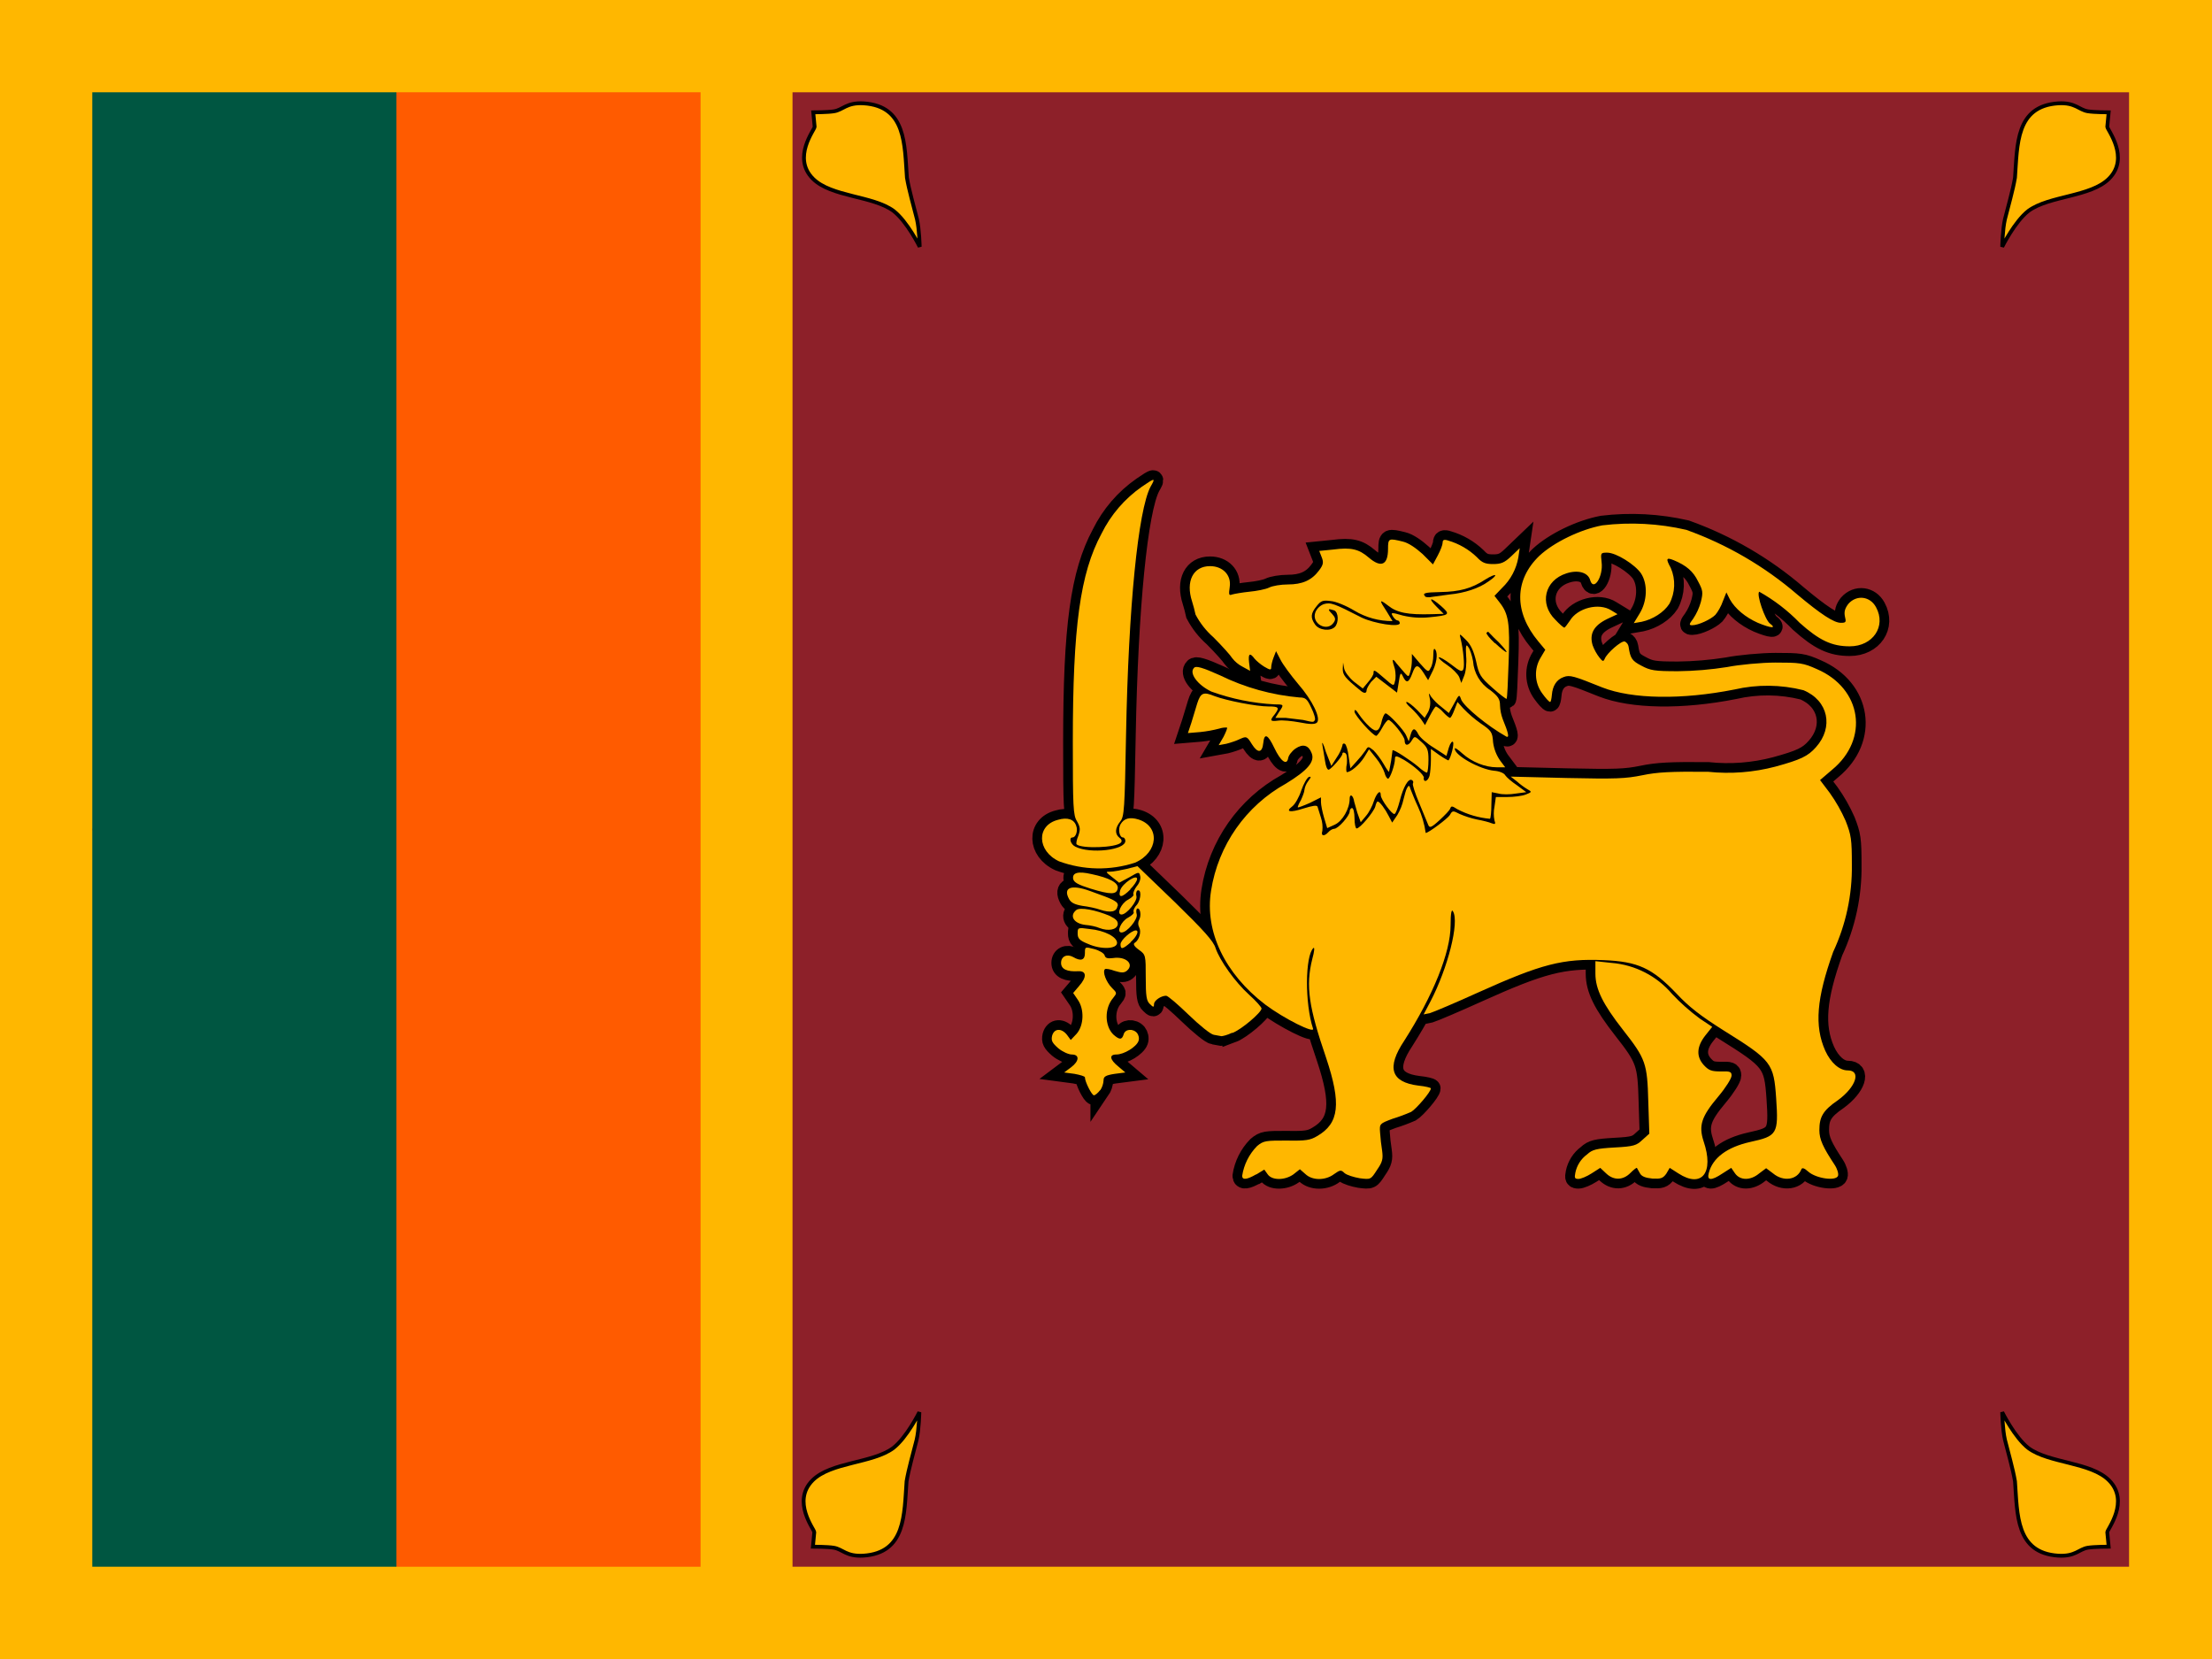
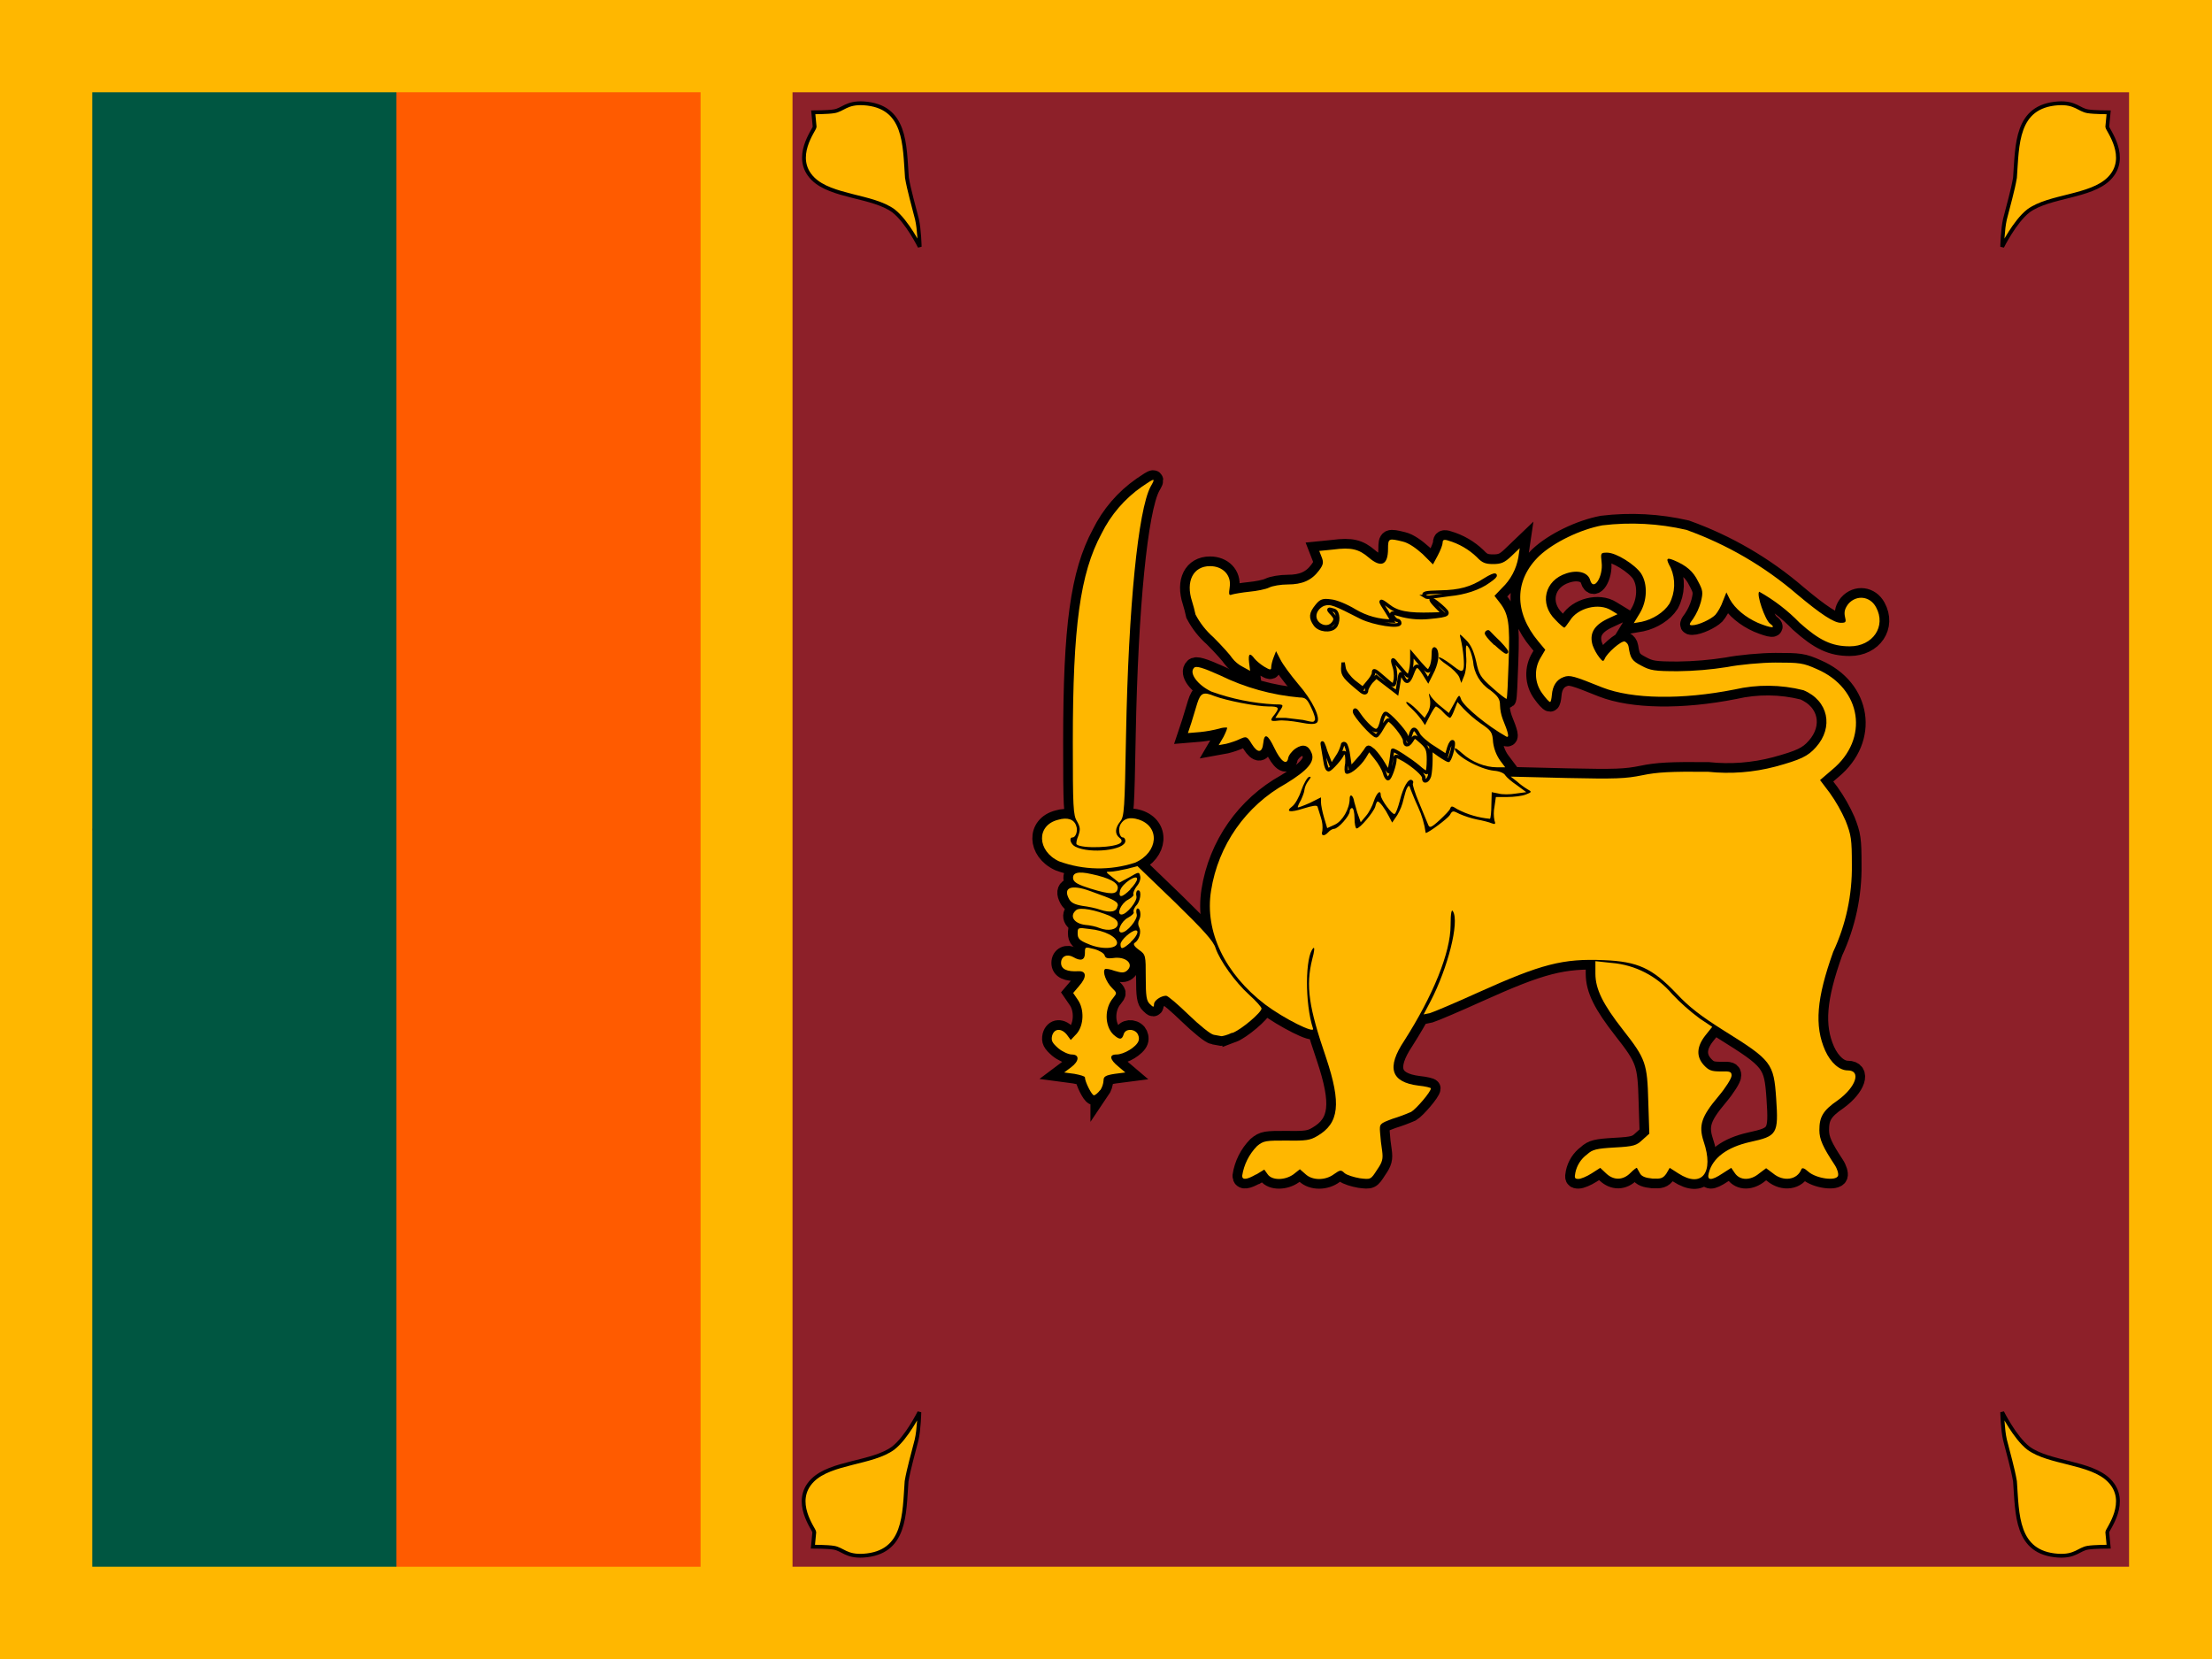
<svg xmlns="http://www.w3.org/2000/svg" xmlns:xlink="http://www.w3.org/1999/xlink" id="flag-icons-lk" viewBox="0 0 640 480">
  <path fill="#ffb700" d="M0 0h640v480H0z" class="keep" />
  <path fill="#ff5b00" d="m26.7 240 88-213.3h88v426.6h-88z" class="keep" />
  <path fill="#005641" d="M26.7 26.7h88v426.6h-88z" class="keep" />
  <path fill="#8d2029" d="M229.3 26.7H616v426.6H229.3z" class="keep" />
  <path id="lk-a" fill="#ffb700" stroke="#000" stroke-width="1.1" d="M579.3 408.6s3.6 7.3 7.6 10.4c6 4.4 18 4 23.3 9.3 6.1 6.1-.5 14.2-.5 15l.4 4.2s-4.2 0-6 .3c-2.6.4-3.6 2.6-8.6 2.3-12.3-.8-11.8-12-12.5-21.5-.6-3.6-2-8.4-2.9-12-.7-3-.8-8-.8-8z" />
  <use xlink:href="#lk-a" width="100%" height="100%" transform="matrix(-1 0 0 1 845.3 0)" />
  <use xlink:href="#lk-a" width="100%" height="100%" transform="matrix(1 0 0 -1 0 480)" />
  <use xlink:href="#lk-a" width="100%" height="100%" transform="rotate(180 422.7 240)" />
  <g transform="translate(0 -76)">
    <use xlink:href="#lk-b" width="100%" height="100%" stroke="#000" stroke-width="5.6" />
-     <g id="lk-b" fill="#ffb700">
+     <g id="lk-b" fill="#ffb700" class="keep">
      <path d="m363.5 415.8 2.3-1.4 1 1.4c1.3 1.8 5 1.7 7.4 0l1.9-1.5 1.6 1.4c2 1.9 5.8 1.9 8.3 0 1.7-1.2 2-1.3 3-.3.7.6 2.7 1.2 4.4 1.5 3.2.4 3.2.4 5-2.4 1.6-2.3 1.8-3.2 1.5-5.5a59.4 59.4 0 0 1-.6-5.3c-.2-2.6-.1-2.6 3.6-4a50.5 50.5 0 0 0 5.4-2c1.5-.9 5.7-5.8 5.7-6.8 0-.2-1.6-.6-3.6-.8-8-1-9.3-5.2-4.1-13 8.3-13 13.4-25.5 13.4-33.4 0-3.6.3-4.8.7-4 1.9 3.1-1.5 16.4-6.5 26l-2 3.8 1.9-.4c1-.3 7.4-3 14-6 18.2-8.2 24.4-9.8 36.2-9.3 9.9.4 14 2.3 21 9.6 3.7 4 7.3 6.7 13.8 10.8 13.8 8.6 14.4 9.4 15.1 19.6.7 10.3.3 10.9-7.5 12.6-6.7 1.5-10.9 4.6-12 9-.6 2.2.7 2.3 4 .1l2.5-1.6 1.1 1.6c1.5 2.1 4.5 2.1 7 0l2-1.5 2 1.5c3 2.5 7 1.9 8.2-1.2.2-.5.8-.4 2 .7 2.3 2 8 2.8 8.6 1.2.2-.6-.2-2-1-3.2-3.3-5-4.4-7.3-4.4-10 0-3.8 1-5.7 5.4-8.7 5.2-3.8 6.8-8.6 2.8-8.6-2.4 0-4.9-2.2-6.5-5.7-3.2-7.2-2.5-15.2 2.3-28.6a57.6 57.6 0 0 0 5.4-25.2c0-7.4-.2-8.6-1.8-12.7a45.4 45.4 0 0 0-4.6-8.1l-2.8-3.7 3.5-3c10.8-8.9 8.6-23.5-4.4-29.1-4-1.8-5-1.9-12-1.9-4 0-10.5.6-14 1.3a98.2 98.2 0 0 1-14.2 1.2c-6.8 0-8-.2-10.6-1.6-2.7-1.4-3.2-2.1-3.7-5.5a2 2 0 0 0-1.1-1.5c-1-.3-5.2 3.4-5.8 5-.4.9-.6.8-1.5-.3a13.4 13.4 0 0 1-2-3.6c-1-3.3.3-5.7 4.2-7.6l3-1.4-1.8-1.1c-3.6-2.3-9.8-.7-12 3-.7 1-1.4 2-1.6 2-.2 0-1.4-1-2.6-2.3-4.7-4.6-3.1-11.4 3.2-13.4 3.3-1.1 6.3-.3 6.9 2 1 3.3 3.8-1.1 3.3-5.2-.3-2.7-.3-2.8 1.6-2.8 2.6 0 8 3.4 9.8 6 2 3.1 1.8 8-.4 11.6l-1.7 2.8 2.3-.4c3.2-.7 6.4-2.7 8-5.2a12 12 0 0 0 .4-10.4c-1.5-2.7-1.3-3.1.9-2.2 3.6 1.5 5.6 3.2 7 6.1 1.4 2.6 1.5 3.2.8 6a17 17 0 0 1-2.2 4.8c-1.2 1.6-1.3 1.9-.3 1.9 1.8 0 5.4-1.7 6.7-3 .7-.8 1.7-2.5 2.2-4l1-2.5 1 2c1.5 2.7 4.5 5.2 8.1 6.8 3.9 1.6 5.5 1.7 3.5.2-1.4-1-4-8.5-3.1-9.2a51 51 0 0 1 11.7 9c5.7 5.1 9.3 6.8 14.5 6.8 6.7 0 10.6-5.8 7.6-11.3-1.7-3.2-5.6-3.7-8-1-1 1.3-1.3 2.3-1 3.7.4 1.6.3 1.8-1.2 1.8-2 0-5.8-2.5-12.6-8.2a102 102 0 0 0-32.1-18.7 70.4 70.4 0 0 0-24.3-1.3c-6.4 1.2-14 4.9-18.2 8.8-7.3 7-7.4 16.3-.3 24.8l2 2.4-1.3 2.2a9.3 9.3 0 0 0 .4 10.4c1 1.4 2 2.5 2.3 2.5.2 0 .4-.9.5-2 .2-2.7 1.4-4.5 3.4-5.2 1.8-.7 3-.3 11.2 3 8.7 3.4 23 3.6 38.2.6a42.6 42.6 0 0 1 20 .2c7.2 3 8.8 10.7 3.6 16.5-2.3 2.6-4.4 3.6-11.7 5.6a54.3 54.3 0 0 1-19.5 1.5c-10.8-.1-14.7.1-19 1-4.9 1-7.8 1.1-21.8.8l-16.3-.4 1.8 1.4a22 22 0 0 0 3.1 2.3c1.3.7 1.2.8-.6 1.5-1 .4-3.4.7-5.3.7h-3.3l-.4 2.8a10 10 0 0 0 0 4c.4 1 .2 1.2-.8.8-.7-.3-2.6-.8-4.3-1.1a26.7 26.7 0 0 1-5-1.6c-1.9-1-2.1-1-2.8.3-.6 1-6.2 5.2-7 5.2a26.7 26.7 0 0 0-2.2-7.5c-1-2.1-1.9-4.5-2.2-5.2-.3-1.1-.5-1.2-1-.3-.3.5-.7 2-1 3.2a15.5 15.5 0 0 1-1.8 4.6l-1.5 2.2-1-1.9c-1-2-2.6-4.2-3.2-4.2-.2 0-.5.6-.7 1.5-.5 1.6-4.4 6.3-5.4 6.3-.3 0-.6-1.3-.6-3 0-1.5-.3-2.9-.7-2.9-.4 0-.7.5-.7 1 0 1.2-3.3 5-4.5 5-.4 0-1.2.4-1.7 1-1.2 1.3-2.2 1.1-1.7-.4a9 9 0 0 0-.4-3.8l-1-3.2c-.2-.5-1.4-.3-4 .5-4 1.3-5.4 1-3.3-.6.8-.6 2-2.7 2.6-4.6.7-2 1.7-3.7 2.2-3.9.7-.2.7 0-.2 1.2a5.7 5.7 0 0 0-1.1 2.6c0 .5-.5 1.8-1 2.9-.6 1-1 2-.9 2.1s1.7-.5 3.5-1.3l3.2-1.6v1.4c0 .8.4 2.8.9 4.5l.9 3 2.2-1c2.2-1 4.3-4.6 4.3-7.5 0-1.4.8-1.2 1.2.3 0 .4.6 2.1 1 3.7l1 2.8 1.5-1.8c.9-1 1.9-3 2.3-4.3.8-2.4 2-3.5 2-1.7 0 1.2 3.4 5.8 4 5.4.4-.2 1-1.9 1.5-3.8 1-4 2.5-6.6 3.5-6 .4.2.5.6.3 1-.2.2.6 2.8 1.8 5.6a2557.7 2557.7 0 0 1 2.6 6.3c.4 1 .8 1 3.3-1.3 1.5-1.4 3-2.9 3.1-3.4.3-.8.6-.7 2 .2a25 25 0 0 0 9.5 2.8c.2-.2.4-2 .4-4l.1-3.7 2 .4c1 .3 3.3.3 5 0l3-.4-2.7-2c-1.5-1-3-2.3-3.4-2.9-.3-.6-1.7-1.2-3.2-1.3-4.1-.4-11.4-4.4-11.4-6.4 0-.4 1 .3 2.2 1.4 2.8 2.5 6.6 4 10 4h2.4l-1.5-2a11.9 11.9 0 0 1-2-5.2c-.2-3-.5-3.4-3.6-5.5a35.2 35.2 0 0 1-5-4.3l-1.7-1.9-.9 2.3c-.5 1.3-1 2.3-1.3 2.3-.2 0-1.2-.8-2-1.7a7 7 0 0 0-2-1.6c-.3 0-1 1.2-1.8 2.7l-1.4 2.7-1-1.5a23.8 23.8 0 0 0-3-3.4c-1.2-1-1.7-1.8-1.3-1.8.4 0 1.7 1 3 2.3l2.2 2.3 1-1.7a6 6 0 0 0 .5-3.8c-.4-1.8-.3-1.9.3-.7a16 16 0 0 0 3 3l2.2 1.8 1.5-2.7c1.5-2.8 1.5-2.8 2.1-1.1 1 2.1 7.5 7.5 13 10.6 1 .5.6-1.1-1-5a12.7 12.7 0 0 1-.8-4c0-1.8-.5-2.6-2.8-4.4a10.9 10.9 0 0 1-5-8.4c-.3-1.7-.9-3.5-1.4-4.1-.6-1-.8-.4-.6 2.6.2 2.1-.1 4.7-.6 5.8l-.8 2-.6-1.7c-.4-.9-2-2.5-3.5-3.5s-2.6-2-2.4-2.2c.2-.2 1.8.7 3.5 2 2.7 2.1 3.2 2.3 3.6 1.4.4-1 0-5.6-.8-8.8-.4-1.6-.4-1.6 1.6.4 1.4 1.4 2.2 3.2 2.9 6.2.8 3.8 1.2 4.5 4.7 7.6 2.1 1.9 4 3.3 4.1 3.2.2-.2.4-5 .6-10.8.4-11.1 0-13.8-2.7-17.2l-1.4-1.8 2.2-2.3a16 16 0 0 0 4.7-8.8l.4-2.7-2.4 2.3c-2 1.9-3 2.3-5.3 2.3s-3.2-.4-4.7-2a20 20 0 0 0-8.3-4.8c-1.2-.4-1.6-.2-1.6.6 0 .6-.6 2.2-1.4 3.7l-1.4 2.6-3-3c-1.9-1.7-4-3.2-5.7-3.6-4.1-1-4.3-1-4.3 2.1 0 4.7-2 5.6-5.6 2.5-2.8-2.4-5-3-10.3-2.3l-4 .4.7 1.8c.6 1.5.5 2.2-.8 3.9-2.1 2.8-4.8 4-9 4-2 0-4.4.4-5.4.9s-3.6 1-5.7 1.2c-2 .2-4.3.6-5 .8-1 .4-1 0-.7-2.2.5-3.4-2-6-5.7-6-4.9 0-7.1 4.4-5.2 10.2a44.6 44.6 0 0 1 1 3.8 23 23 0 0 0 5.2 6.6c2.6 2.6 5 5.3 5.4 6a9 9 0 0 0 3 2.5l2.2 1.2-.3-2.4c-.3-2.6.2-3 1.6-1.1.5.6 1.8 1.7 2.8 2.3 1.7 1 2 1 2 .2 0-.6.3-1.9.7-2.9l.7-1.8 1.3 2.5c.7 1.4 3 4.5 5.1 7 4.1 4.7 6.7 10 5.4 11.2-.6.5-2 .5-5-.1-2.2-.4-5-.7-6.2-.5-2.3.3-2.5 0-1-1.8 1.5-2 1.2-2.3-1.8-2.3-3.5 0-12.2-1.7-15.6-3-3.2-1.3-4-1-5 2.1l-1.7 5.6-1 3 3.6-.3a37 37 0 0 0 5.5-1 6 6 0 0 1 2.2-.3c.2.1-.3 1.3-1 2.7l-1.4 2.4 2.2-.4c1.2-.3 3-.9 4-1.4 1.8-.8 2-.8 3.4 1.5 1.7 2.7 3 2.6 3.3-.3.3-3 1.3-2.6 3.2 1.4 1.8 3.8 3.6 5.2 4 3 .1-.8 1-2 2.1-2.8 2.2-1.5 3.8-1 4.7 1.3 1 2.5-1.2 5-7.4 8.8a43 43 0 0 0-21.7 31c-1.9 11.8 4 24 15.6 32.9 5.6 4.2 14.5 8.6 13.9 7-2.4-7.3-2.3-21 .1-23.3.4-.4.3 1-.3 3.1-2 7.9-1 14.1 4 28.7 4.4 13.2 3.8 18.9-2.6 22.6-2 1.2-3.3 1.4-8.8 1.3-6 0-6.7 0-8.6 1.6a15.7 15.7 0 0 0-4.3 8.6c0 1.3 1.4 1.1 4-.4z" />
      <path d="m460.5 415.5 2.5-1.6 1.7 1.6c2.2 2.1 4.9 2 7-.1 1-1 1.8-1.6 1.9-1.5l.9 1.6c.5.9 1.6 1.3 3.6 1.5 2.3.1 3 0 4-1.4l1-1.7 2.5 1.6c6.8 4.4 10.4-.2 7.3-9.3-1.5-4.6-.6-7.2 4.3-13 2.1-2.5 3.8-5.2 3.8-6 0-1.1-.4-1.3-3.2-1.2-2.6 0-3.4-.3-4.8-1.8-2.3-2.5-2.1-5.4.4-8.6l2-2.5-3.6-2.4a59.7 59.7 0 0 1-8-7.1 25.7 25.7 0 0 0-17.5-9l-4.7-.5v3.6c0 4.5 2.2 8.9 8 16.3 6.6 8.4 7 9.7 7.3 20.7l.3 9.3-2 1.8c-1.7 1.6-2.4 1.9-8 2.2-5.3.3-6.5.6-8 2a8.7 8.7 0 0 0-3.4 5.3c-.3 1.5-.2 1.8.9 1.8.7 0 2.4-.7 3.8-1.6m-142.2-24a5.8 5.8 0 0 0 1-3c0-1 .6-1.4 3.2-1.8l3.1-.4-2-1.7c-2.5-2-2.8-3.5-.6-3.5s5.8-2.2 6.4-3.9c.3-.8 0-1.8-.4-2.3-1.2-1.4-3.5-1.2-3.9.4-.5 1.6-1.2 1.6-3 0-2.5-2.5-2.6-7.6 0-10.6 1.1-1.4 1.1-1.4-.4-2.9-1.6-1.6-2.8-4.6-2-5.4.2-.2 1.5 0 2.8.5 2 .6 2.7.6 3.5 0 2.3-1.9-.2-4.3-4-3.7-1.6.2-2.2 0-2.4-.8-.2-.6-1.5-1.4-3-1.8-2.7-.7-2.7-.7-2.7 1.2 0 2-1.2 2.4-3.4 1.1-1.8-1-3.5-.2-3.5 1.7 0 1.8 1.7 2.6 5 2.4 2.4-.1 2.5 1.7.2 4.3l-1.7 2 1.3 1.9c2 2.8 1.8 7.5-.3 9.9l-1.7 1.8-1.1-1.5c-1.6-2-3.7-1.9-4.3.3-.3 1.4 0 2 1.8 3.6 1.2 1 3 1.8 3.9 1.8 2.3 0 2.2 1.9-.2 3.7l-2 1.5 3 .4c1.6.3 3 .7 3 1 0 1.3 2 5.2 2.6 5.2.4 0 1.2-.7 1.8-1.5z" />
      <path d="M356.5 374.9c2.7-1 8.5-6 8.5-7.1 0-.4-1.6-2.2-3.6-4-4-3.6-8.5-9.9-9.7-13.5-.6-2-3.5-5.2-11.7-13.2l-10.9-10.5-3.1.8c-1.8.4-3.9.8-4.7.8-1.5 0-1.5 0 .5 1.6l2 1.6 3-1.6c2.7-1.6 2.8-1.6 3.1-.3.2.7-.2 2-1 2.9-.7.9-1.1 2-1 2.3.3.3-.4 1-1.5 1.6-2 1-3.5 4.3-1.9 4.3 1.5 0 4.7-4 4.3-5.3-.2-.7 0-1.4.2-1.6 1.3-.7 1.2 2.4 0 4-.8.8-1.2 1.8-1 2.2.2.3-.5 1-1.6 1.6-2 1-3.5 4.3-1.9 4.3s4.7-3.8 4.4-5.2c-.2-.7-.2-1.5.1-1.7.9-.4 1.3 2 .6 3.2a2.3 2.3 0 0 0 0 2.2c.7 1.3 0 3.7-1.3 4.5-.5.3-.2 1 1.2 2 2 1.4 2 1.6 2 8 0 5.4.2 6.8 1.2 7.7 1 1 1.2 1 1.2 0s2-2.4 3.5-2.4c.5 0 3.4 2.5 6.5 5.5s6.4 5.7 7.3 5.8l2.2.4c.3 0 1.7-.3 3.1-1zm-33.3-26.1c0-1.7-3.6-3.6-7.9-4-3.5-.5-3.5-.4-3.5 1.3 0 1.4.5 2 3 3 3.8 1.7 8.4 1.5 8.4-.3" />
      <path d="M327.1 348.6c1.8-1.6 2.6-3.4 1.5-3.4-1.2 0-4.4 2.8-4.4 4 0 1.6.6 1.5 3-.6zm-3.7-5.1c.1-1-.5-1.6-2.3-2.5-4-1.7-8.6-2.6-9.7-1.7-2.1 1.7-.7 3.9 2.6 4.3 1.4.1 3.2.5 4.1.9 2.6 1 5 .5 5.3-1m0-5.3c.2-1.3-.7-1.8-8-4.4-5.5-2-7.9-1-6.1 2.3.6 1.1 1.6 1.6 3.9 2 1.7.2 4 .7 5.1 1.1 3 1 4.8.6 5-1zm3.6-4.9c1.1-1.1 2-2.4 2-3 0-1.5-4.3 1.3-4.9 3.3-.6 2.3.5 2.2 3-.3zm-3.6-.3c.2-1.6-2.4-3-7.6-4.1-3.9-.9-5.6-.4-5.3 1.4.2 1 1.5 1.7 5 2.8 5.9 1.8 7.6 1.8 7.9-.1m5-7.4c6.8-3 7.3-10.5 1-12.5-2.6-.8-4.2-.3-5.2 1.4-.8 1.4-.3 3.8.7 3.8.4 0 .7.5.7 1 0 2.7-10.2 3.8-14.4 1.7-1.5-.7-2-2.7-.9-2.7 1 0 1.6-2 1.1-3.3-.6-2-2.6-2.6-5.3-1.8-6.3 1.6-6.1 9 .3 12a33.6 33.6 0 0 0 22 .4" />
      <path d="M324.3 319.8c.4-.4.2-1-.4-1.4-1.4-1.1-1.3-2.8.2-4.7 1.2-1.4 1.3-3.6 1.7-25.1.7-37.1 3.5-65 7.1-71.8 1.5-2.6 1.3-2.6-2.5 0a36 36 0 0 0-11.7 13.6c-6.2 11.5-8.3 27-8.3 60.2 0 18.8.1 21.3 1.2 23 1 1.8 1 2.4.4 4.2-.5 1.1-.7 2.3-.5 2.5 1.4 1.3 11.4 1 12.8-.5m56.1-35.4c.3-.3-.2-2-1-3.6-1.2-2.6-1.7-3-3.4-3a65 65 0 0 1-23-6.4c-5.1-2.3-7-2.8-7.5-2.2-1.6 1.5 1 5 5 6.9a64 64 0 0 0 18.3 3.7c2.7 0 2.8 0 1.2 2.3l-1 1.6h3l5 .6c3 .7 3 .7 3.4.1" />
-       <path fill="#000001" d="M412 301.1c0-1-2.9-3.5-5.7-5.2-2.3-1.3-2.7-1.4-2.7-.3 0 1.6-1.4 5.7-2 5.7-.3 0-.8-.8-1-1.7-.3-1-1.4-3-2.5-4.3l-2-2.5-1.4 2.3c-1.4 2.2-3.9 4.3-5 4.3-.2 0-.3-1.2 0-2.5.1-1.6 0-2.8-.5-3-.4-.3-.8-.2-.8.2 0 .8-3.4 4.6-4 4.6-.4 0-.8-1-1-2.4l-.8-4.8c-.2-1.2.3-.4 1 2l1.6 4.1 1.6-2.5a11 11 0 0 0 1.6-3.4c0-.5.3-.7.7-.5.4.2.9 1.9 1.1 3.7l.5 3.4 1.8-2a28.8 28.8 0 0 0 2.6-3.2c.7-1.2.8-1.2 2.3 0 .8.8 2.1 2.5 2.9 3.9s1.5 2.4 1.6 2.3l.6-3.2.4-3c.1-.5 5.4 3 7.4 4.7 1.2 1.1 2.4 1.9 2.6 1.7.2-.2.4-1.8.4-3.7 0-2.8-.3-3.6-2-5.1-2-1.8-2-1.8-2.8-.5-1 1.7-2.1 1.7-2.1 0 0-1.2-3.8-5.9-4.7-5.9-.3 0-1.1 1-1.8 2.3s-1.5 2.3-1.7 2.3c-1 0-6.3-6-6.3-7 0-.8.4-.6 1.3.8a21 21 0 0 0 3.1 3.6c2 1.8 2.8 1.4 3.6-2.1.3-1 .7-1.8 1-1.8.8 0 5.4 4.9 6 6.5l.7 1.6.5-1.8c.6-2.2 1.3-2.2 2.3-.2.4.8 2.4 2.6 4.4 3.8l3.7 2.4.7-2.4c.4-1.3 1-2 1.2-1.6.4.5-.6 4.5-1.3 5.3 0 .1-1.3-.6-2.6-1.5l-2.5-1.8v3.2c0 1.7-.2 3.8-.4 4.6-.5 1.6-1.7 2-1.7.6zm-18.5-25.4c-4.4-3.6-5-4.4-5-6.2l.1-1.8.3 1.7c.2 1 1.4 2.6 2.8 3.8l2.6 2 1.5-1.8c.9-1 1.6-2.2 1.6-2.6 0-1.2.2-1.1 3.2 1.5 2.6 2.3 2.7 2.3 3 .8.3-.8.2-2.4 0-3.5-1-3-.8-3.4.5-1.6l2.4 2.8c1 1.1 1.1 1.1 1.5-.3.3-.9.5-2.4.5-3.4v-1.9l2.3 2.7c2.3 2.6 2.5 2.7 3.1 1.4.5-.7.8-2.4.8-3.7 0-1.8.2-2.2.6-1.6.8 1.2.3 4.2-1.1 6.8l-1 2-1.3-2.1c-1.7-2.6-2.3-2.6-3.3.2-1 2.7-1.7 2.9-2.7.8-.6-1.3-.8-1.1-1.2 1.7l-.5 3-3-2.3-3-2.3-1.5 1.5c-.7.9-1.3 2-1.3 2.4 0 1-.8 1-1.9 0m39-13.6c-1.5-1.4-2.6-2.8-2.4-3 .3-.3.5-.4.6-.2a67 67 0 0 0 3 3c3.4 3.6 2.7 3.7-1.1.2zm-52-5.4c-1.4-2-1.3-3.2.5-5.4 1.2-1.5 1.8-1.7 4-1.4 1.5.1 4.6 1.4 6.9 2.8a21.2 21.2 0 0 0 11 3l-1.7-2.8c-2.2-3.3-2.2-3.7.4-1.7 2.6 2.1 5.7 2.7 12.7 2.5l3.4-.1-2-2c-2.7-2.7-1.9-3 1.2-.3 2.8 2.5 2.7 2.7-3.4 3.3a23 23 0 0 1-7.6-.5c-3.4-1-3.6-.9-2.9.2.4.7 1 1.2 1.3 1.2.4 0 .7.4.7.8 0 1.3-7.4.1-11-1.6-8-4.1-9-4.5-11-3.9a4.3 4.3 0 0 0-2.4 2.3c-1.3 3.3 3.4 5.9 5.3 3 .6-.9.5-1.4-.5-2.5-1.4-1.4-1.2-1.6.6-1 1.3.5 1.4 3.6.2 4.8-1.3 1.3-4.5 1-5.7-.7" />
-       <path fill="#000001" d="M412.4 248.6c-1-1-.2-1.2 4.3-1.3 5.6-.1 9-1 13-3.6 3.2-2 4.1-1.6 1 .5-2.7 2-7 3.4-11.3 3.8l-5.1.7c-.8.2-1.7.1-2-.1z" />
+       <path fill="url(#emptyPathImg)" d="M412 301.1c0-1-2.9-3.5-5.7-5.2-2.3-1.3-2.7-1.4-2.7-.3 0 1.6-1.4 5.7-2 5.7-.3 0-.8-.8-1-1.7-.3-1-1.4-3-2.5-4.3l-2-2.5-1.4 2.3c-1.4 2.2-3.9 4.3-5 4.3-.2 0-.3-1.2 0-2.5.1-1.6 0-2.8-.5-3-.4-.3-.8-.2-.8.2 0 .8-3.4 4.6-4 4.6-.4 0-.8-1-1-2.4l-.8-4.8c-.2-1.2.3-.4 1 2l1.6 4.1 1.6-2.5a11 11 0 0 0 1.6-3.4c0-.5.3-.7.7-.5.4.2.9 1.9 1.1 3.7l.5 3.4 1.8-2a28.8 28.8 0 0 0 2.6-3.2c.7-1.2.8-1.2 2.3 0 .8.8 2.1 2.5 2.9 3.9s1.5 2.4 1.6 2.3l.6-3.2.4-3c.1-.5 5.4 3 7.4 4.7 1.2 1.1 2.4 1.9 2.6 1.7.2-.2.4-1.8.4-3.7 0-2.8-.3-3.6-2-5.1-2-1.8-2-1.8-2.8-.5-1 1.7-2.1 1.7-2.1 0 0-1.2-3.8-5.9-4.7-5.9-.3 0-1.1 1-1.8 2.3s-1.5 2.3-1.7 2.3c-1 0-6.3-6-6.3-7 0-.8.4-.6 1.3.8a21 21 0 0 0 3.1 3.6c2 1.8 2.8 1.4 3.6-2.1.3-1 .7-1.8 1-1.8.8 0 5.4 4.9 6 6.5l.7 1.6.5-1.8c.6-2.2 1.3-2.2 2.3-.2.4.8 2.4 2.6 4.4 3.8l3.7 2.4.7-2.4c.4-1.3 1-2 1.2-1.6.4.5-.6 4.5-1.3 5.3 0 .1-1.3-.6-2.6-1.5l-2.5-1.8v3.2c0 1.7-.2 3.8-.4 4.6-.5 1.6-1.7 2-1.7.6zm-18.5-25.4c-4.4-3.6-5-4.4-5-6.2l.1-1.8.3 1.7c.2 1 1.4 2.6 2.8 3.8l2.6 2 1.5-1.8c.9-1 1.6-2.2 1.6-2.6 0-1.2.2-1.1 3.2 1.5 2.6 2.3 2.7 2.3 3 .8.3-.8.2-2.4 0-3.5-1-3-.8-3.4.5-1.6l2.4 2.8c1 1.1 1.1 1.1 1.5-.3.3-.9.5-2.4.5-3.4v-1.9l2.3 2.7c2.3 2.6 2.5 2.7 3.1 1.4.5-.7.8-2.4.8-3.7 0-1.8.2-2.2.6-1.6.8 1.2.3 4.2-1.1 6.8l-1 2-1.3-2.1c-1.7-2.6-2.3-2.6-3.3.2-1 2.7-1.7 2.9-2.7.8-.6-1.3-.8-1.1-1.2 1.7l-.5 3-3-2.3-3-2.3-1.5 1.5c-.7.9-1.3 2-1.3 2.4 0 1-.8 1-1.9 0m39-13.6c-1.5-1.4-2.6-2.8-2.4-3 .3-.3.5-.4.6-.2a67 67 0 0 0 3 3c3.4 3.6 2.7 3.7-1.1.2zm-52-5.4c-1.4-2-1.3-3.2.5-5.4 1.2-1.5 1.8-1.7 4-1.4 1.5.1 4.6 1.4 6.9 2.8a21.2 21.2 0 0 0 11 3l-1.7-2.8c-2.2-3.3-2.2-3.7.4-1.7 2.6 2.1 5.7 2.7 12.7 2.5l3.4-.1-2-2c-2.7-2.7-1.9-3 1.2-.3 2.8 2.5 2.7 2.7-3.4 3.3a23 23 0 0 1-7.6-.5c-3.4-1-3.6-.9-2.9.2.4.7 1 1.2 1.3 1.2.4 0 .7.4.7.8 0 1.3-7.4.1-11-1.6-8-4.1-9-4.5-11-3.9a4.3 4.3 0 0 0-2.4 2.3c-1.3 3.3 3.4 5.9 5.3 3 .6-.9.5-1.4-.5-2.5-1.4-1.4-1.2-1.6.6-1 1.3.5 1.4 3.6.2 4.8-1.3 1.3-4.5 1-5.7-.7" data-fill="rgb(0, 0, 1)" class="play_svgContent__rqt74" style="stroke: black; stroke-width: 1px;" />
+       <path fill="url(#emptyPathImg)" d="M412.4 248.6c-1-1-.2-1.2 4.3-1.3 5.6-.1 9-1 13-3.6 3.2-2 4.1-1.6 1 .5-2.7 2-7 3.4-11.3 3.8l-5.1.7c-.8.2-1.7.1-2-.1z" data-fill="rgb(0, 0, 1)" class="play_svgContent__rqt74" style="stroke: black; stroke-width: 1px;" />
    </g>
  </g>
</svg>
